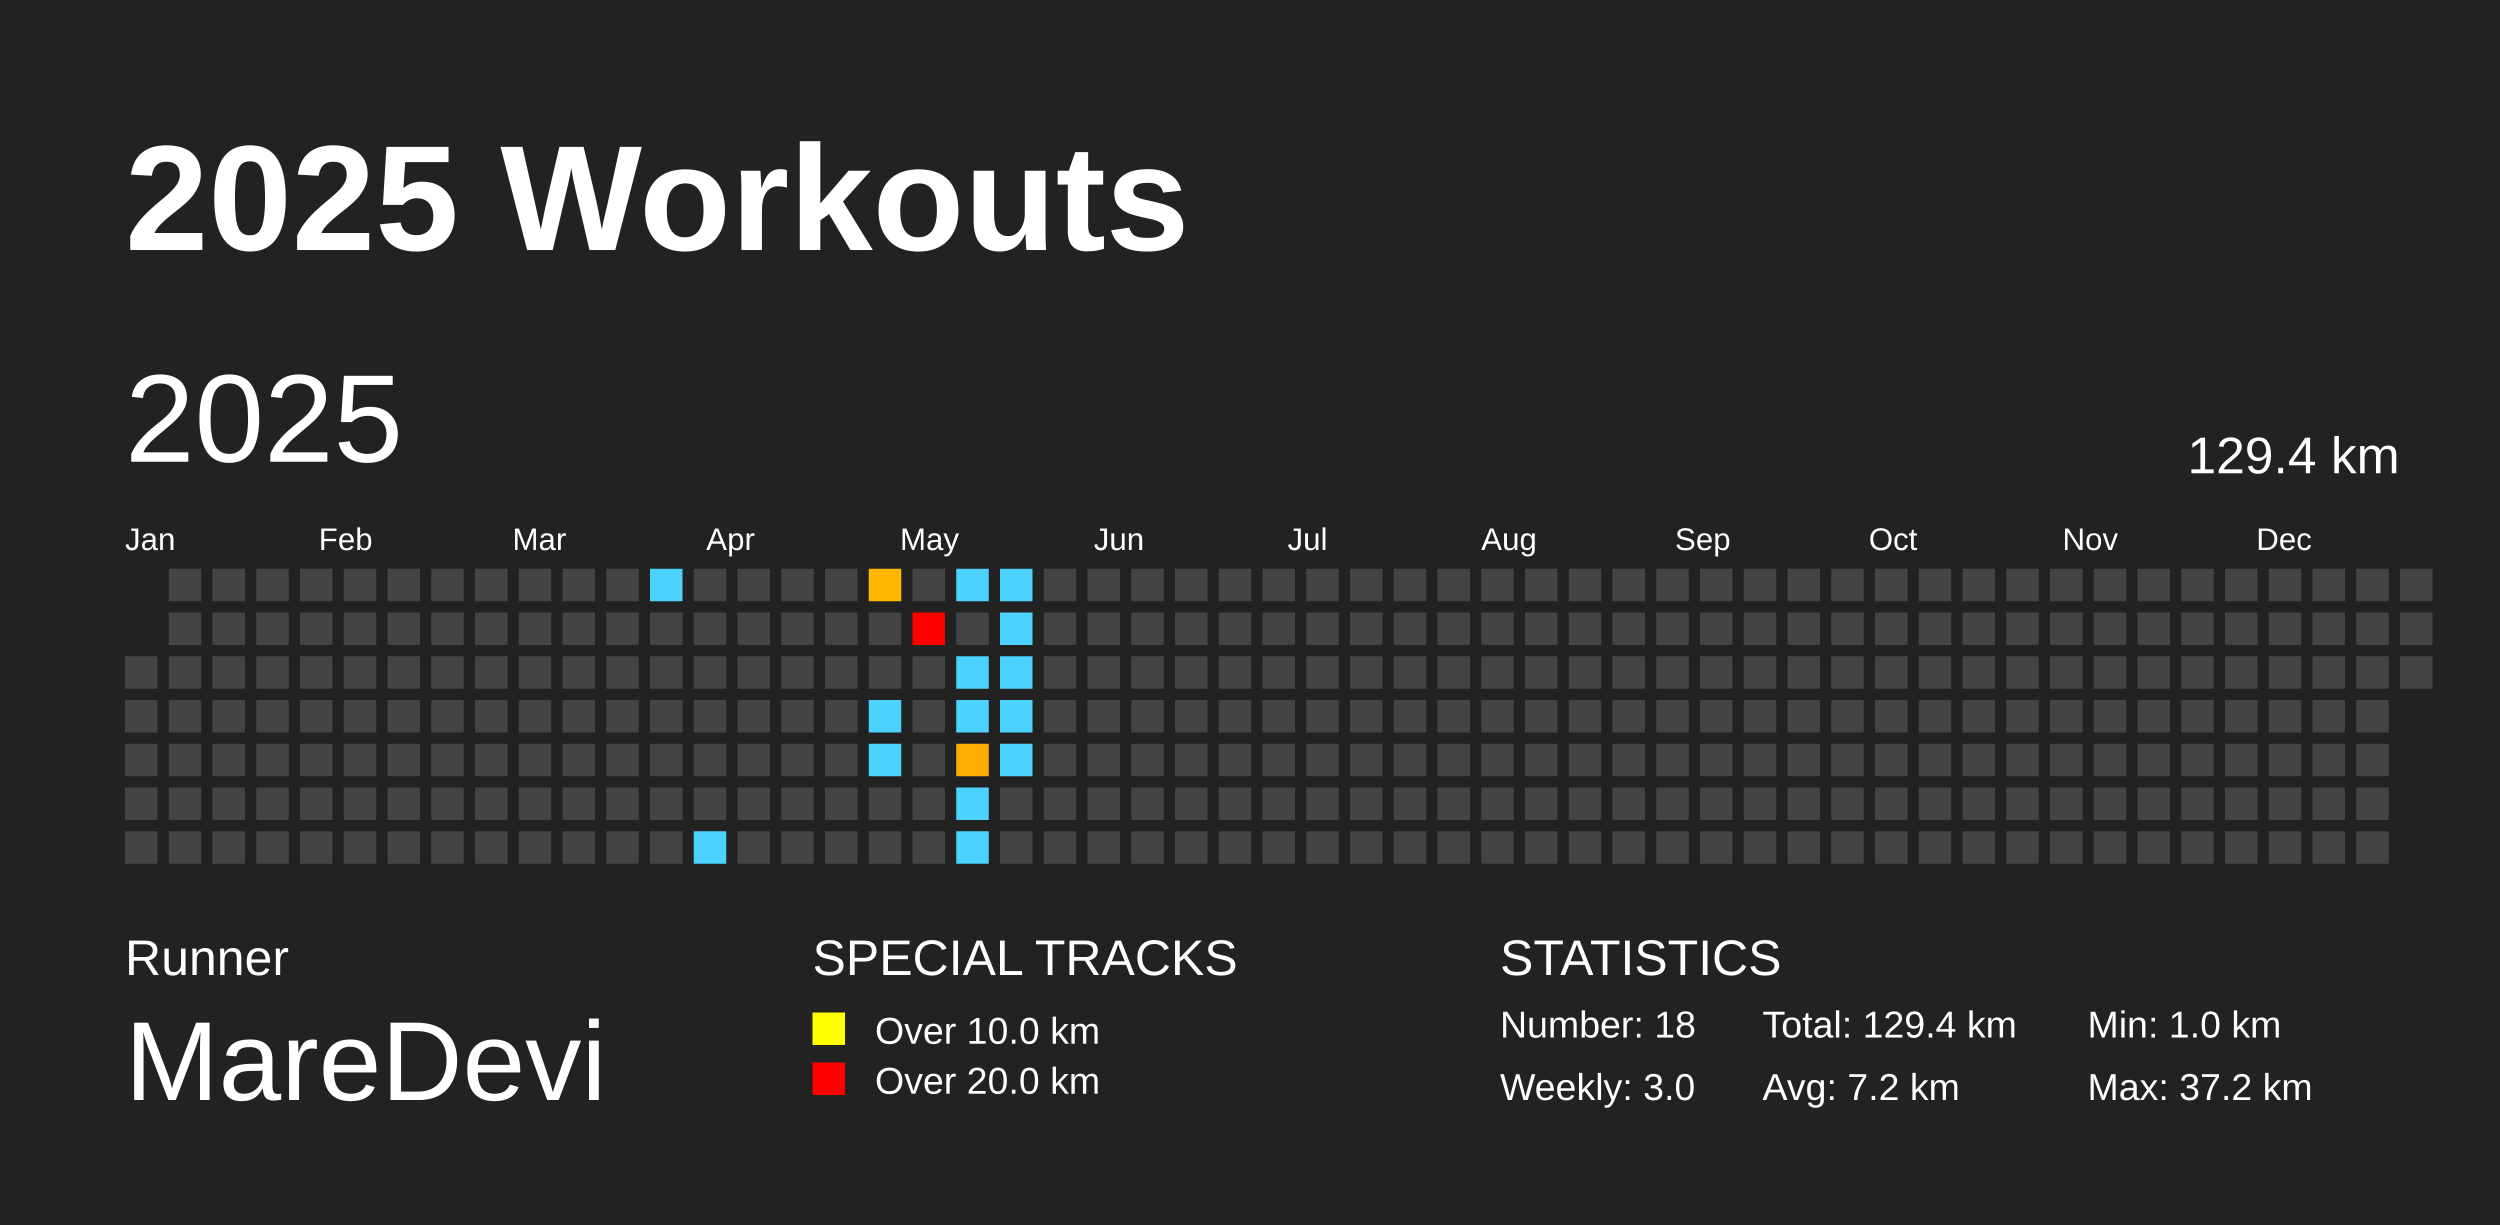
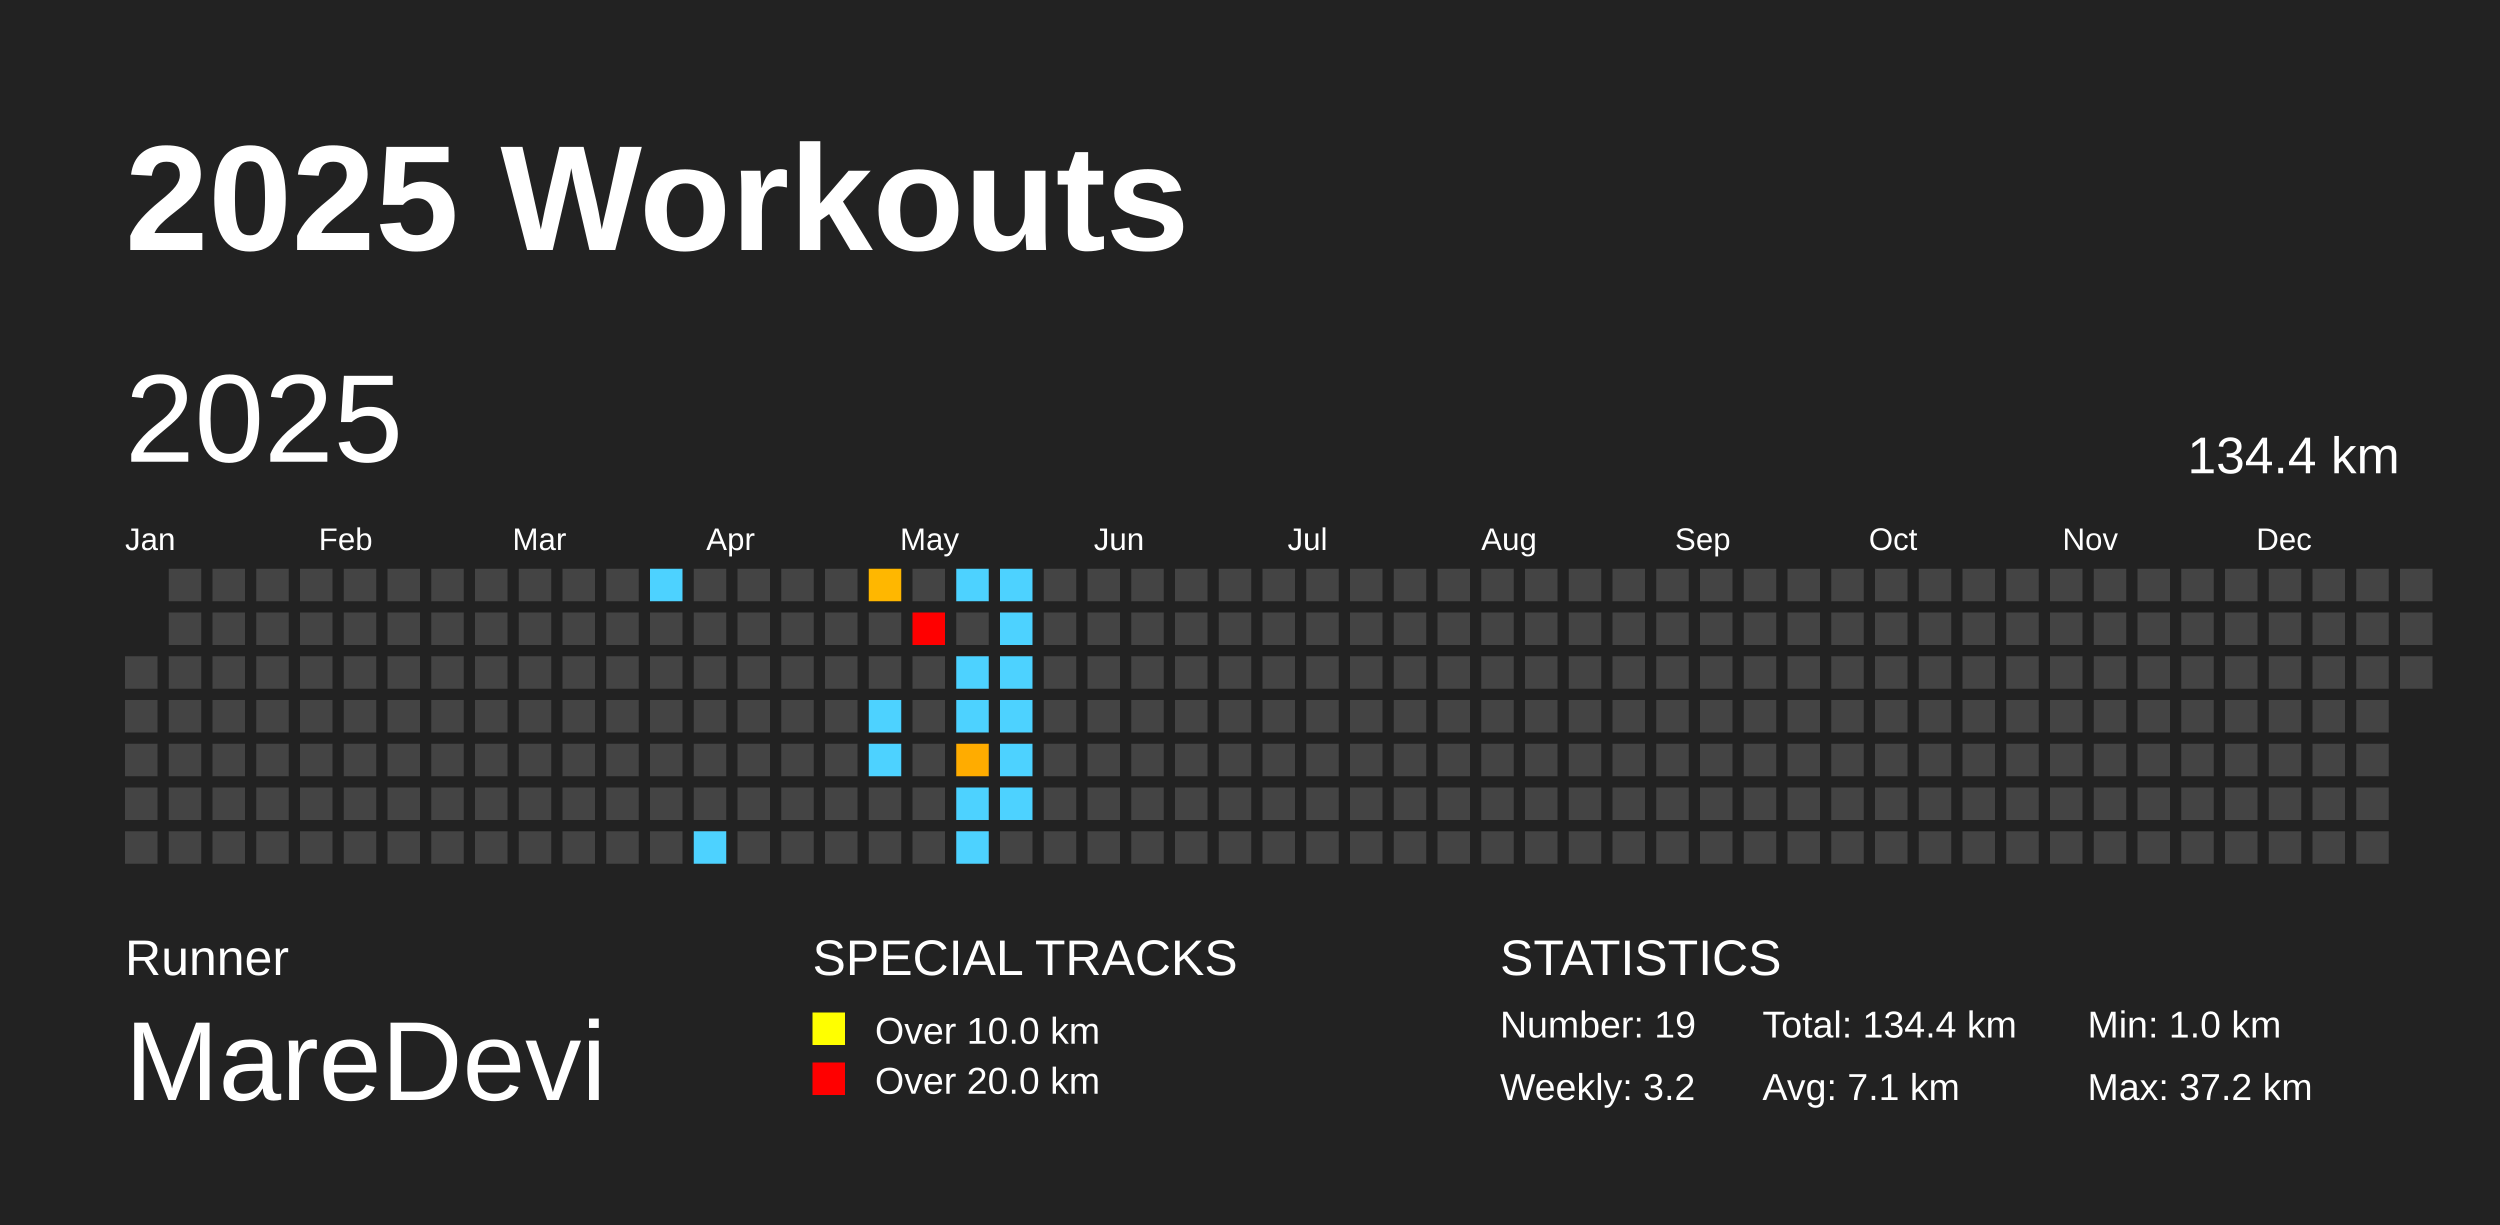
<svg xmlns="http://www.w3.org/2000/svg" baseProfile="full" height="98mm" version="1.1" viewBox="0,0,200,98" width="200mm">
  <defs />
  <rect fill="#222222" height="98" width="200" x="0" y="0" />
  <text fill="#FFFFFF" style="font-size:12px; font-family:Arial; font-weight:bold;" x="10" y="20">2025 Workouts</text>
  <text fill="#FFFFFF" style="font-size:4px; font-family:Arial" x="10" y="78">Runner</text>
  <text fill="#FFFFFF" style="font-size:9px; font-family:Arial" x="10" y="88">MareDevi</text>
  <text fill="#FFFFFF" style="font-size:4px; font-family:Arial" x="65" y="78">SPECIAL TRACKS</text>
  <rect fill="yellow" height="2.6" width="2.6" x="65" y="81" />
  <text fill="#FFFFFF" style="font-size:3px; font-family:Arial" x="70" y="83.5">Over 10.0 km</text>
  <rect fill="red" height="2.6" width="2.6" x="65" y="85" />
  <text fill="#FFFFFF" style="font-size:3px; font-family:Arial" x="70" y="87.5">Over 20.0 km</text>
  <text fill="#FFFFFF" style="font-size:4px; font-family:Arial" x="120" y="78">STATISTICS</text>
-   <text fill="#FFFFFF" style="font-size:3px; font-family:Arial" x="120" y="83">Number: 18</text>
-   <text fill="#FFFFFF" style="font-size:3px; font-family:Arial" x="120" y="88">Weekly: 3.0</text>
-   <text fill="#FFFFFF" style="font-size:3px; font-family:Arial" x="141" y="83">Total: 129.4 km</text>
-   <text fill="#FFFFFF" style="font-size:3px; font-family:Arial" x="141" y="88">Avg: 7.2 km</text>
+   <text fill="#FFFFFF" style="font-size:3px; font-family:Arial" x="120" y="83">Number: 19</text>
+   <text fill="#FFFFFF" style="font-size:3px; font-family:Arial" x="120" y="88">Weekly: 3.2</text>
+   <text fill="#FFFFFF" style="font-size:3px; font-family:Arial" x="141" y="83">Total: 134.4 km</text>
+   <text fill="#FFFFFF" style="font-size:3px; font-family:Arial" x="141" y="88">Avg: 7.1 km</text>
  <text fill="#FFFFFF" style="font-size:3px; font-family:Arial" x="167" y="83">Min: 1.0 km</text>
  <text fill="#FFFFFF" style="font-size:3px; font-family:Arial" x="167" y="88">Max: 37.2 km</text>
  <text dominant-baseline="hanging" fill="#FFFFFF" style="font-size:10.0px; font-family:Arial;" x="10" y="30">2025</text>
-   <text dominant-baseline="hanging" fill="#FFFFFF" style="font-size:4.125px; font-family:Arial;" x="175" y="35">129.4 km</text>
+   <text dominant-baseline="hanging" fill="#FFFFFF" style="font-size:4.125px; font-family:Arial;" x="175" y="35">134.4 km</text>
  <text fill="#FFFFFF" style="font-size:2.5px; font-family:Arial" x="10.0" y="44">Jan</text>
  <text fill="#FFFFFF" style="font-size:2.5px; font-family:Arial" x="25.5" y="44">Feb</text>
  <text fill="#FFFFFF" style="font-size:2.5px; font-family:Arial" x="41.0" y="44">Mar</text>
  <text fill="#FFFFFF" style="font-size:2.5px; font-family:Arial" x="56.5" y="44">Apr</text>
  <text fill="#FFFFFF" style="font-size:2.5px; font-family:Arial" x="72.0" y="44">May</text>
  <text fill="#FFFFFF" style="font-size:2.5px; font-family:Arial" x="87.5" y="44">Jun</text>
  <text fill="#FFFFFF" style="font-size:2.5px; font-family:Arial" x="103.0" y="44">Jul</text>
  <text fill="#FFFFFF" style="font-size:2.5px; font-family:Arial" x="118.5" y="44">Aug</text>
  <text fill="#FFFFFF" style="font-size:2.5px; font-family:Arial" x="134.0" y="44">Sep</text>
  <text fill="#FFFFFF" style="font-size:2.5px; font-family:Arial" x="149.5" y="44">Oct</text>
  <text fill="#FFFFFF" style="font-size:2.5px; font-family:Arial" x="165.0" y="44">Nov</text>
  <text fill="#FFFFFF" style="font-size:2.5px; font-family:Arial" x="180.5" y="44">Dec</text>
  <rect fill="#444444" height="2.6" width="2.6" x="10.0" y="52.5" />
  <rect fill="#444444" height="2.6" width="2.6" x="10.0" y="56.0" />
  <rect fill="#444444" height="2.6" width="2.6" x="10.0" y="59.5" />
  <rect fill="#444444" height="2.6" width="2.6" x="10.0" y="63.0" />
  <rect fill="#444444" height="2.6" width="2.6" x="10.0" y="66.5" />
  <rect fill="#444444" height="2.6" width="2.6" x="13.5" y="45.5" />
  <rect fill="#444444" height="2.6" width="2.6" x="13.5" y="49.0" />
  <rect fill="#444444" height="2.6" width="2.6" x="13.5" y="52.5" />
  <rect fill="#444444" height="2.6" width="2.6" x="13.5" y="56.0" />
  <rect fill="#444444" height="2.6" width="2.6" x="13.5" y="59.5" />
  <rect fill="#444444" height="2.6" width="2.6" x="13.5" y="63.0" />
  <rect fill="#444444" height="2.6" width="2.6" x="13.5" y="66.5" />
  <rect fill="#444444" height="2.6" width="2.6" x="17.0" y="45.5" />
  <rect fill="#444444" height="2.6" width="2.6" x="17.0" y="49.0" />
  <rect fill="#444444" height="2.6" width="2.6" x="17.0" y="52.5" />
  <rect fill="#444444" height="2.6" width="2.6" x="17.0" y="56.0" />
  <rect fill="#444444" height="2.6" width="2.6" x="17.0" y="59.5" />
  <rect fill="#444444" height="2.6" width="2.6" x="17.0" y="63.0" />
  <rect fill="#444444" height="2.6" width="2.6" x="17.0" y="66.5" />
  <rect fill="#444444" height="2.6" width="2.6" x="20.5" y="45.5" />
  <rect fill="#444444" height="2.6" width="2.6" x="20.5" y="49.0" />
  <rect fill="#444444" height="2.6" width="2.6" x="20.5" y="52.5" />
  <rect fill="#444444" height="2.6" width="2.6" x="20.5" y="56.0" />
  <rect fill="#444444" height="2.6" width="2.6" x="20.5" y="59.5" />
  <rect fill="#444444" height="2.6" width="2.6" x="20.5" y="63.0" />
  <rect fill="#444444" height="2.6" width="2.6" x="20.5" y="66.5" />
  <rect fill="#444444" height="2.6" width="2.6" x="24.0" y="45.5" />
  <rect fill="#444444" height="2.6" width="2.6" x="24.0" y="49.0" />
  <rect fill="#444444" height="2.6" width="2.6" x="24.0" y="52.5" />
  <rect fill="#444444" height="2.6" width="2.6" x="24.0" y="56.0" />
  <rect fill="#444444" height="2.6" width="2.6" x="24.0" y="59.5" />
  <rect fill="#444444" height="2.6" width="2.6" x="24.0" y="63.0" />
  <rect fill="#444444" height="2.6" width="2.6" x="24.0" y="66.5" />
  <rect fill="#444444" height="2.6" width="2.6" x="27.5" y="45.5" />
  <rect fill="#444444" height="2.6" width="2.6" x="27.5" y="49.0" />
  <rect fill="#444444" height="2.6" width="2.6" x="27.5" y="52.5" />
  <rect fill="#444444" height="2.6" width="2.6" x="27.5" y="56.0" />
  <rect fill="#444444" height="2.6" width="2.6" x="27.5" y="59.5" />
  <rect fill="#444444" height="2.6" width="2.6" x="27.5" y="63.0" />
  <rect fill="#444444" height="2.6" width="2.6" x="27.5" y="66.5" />
  <rect fill="#444444" height="2.6" width="2.6" x="31.0" y="45.5" />
  <rect fill="#444444" height="2.6" width="2.6" x="31.0" y="49.0" />
  <rect fill="#444444" height="2.6" width="2.6" x="31.0" y="52.5" />
  <rect fill="#444444" height="2.6" width="2.6" x="31.0" y="56.0" />
  <rect fill="#444444" height="2.6" width="2.6" x="31.0" y="59.5" />
  <rect fill="#444444" height="2.6" width="2.6" x="31.0" y="63.0" />
  <rect fill="#444444" height="2.6" width="2.6" x="31.0" y="66.5" />
  <rect fill="#444444" height="2.6" width="2.6" x="34.5" y="45.5" />
  <rect fill="#444444" height="2.6" width="2.6" x="34.5" y="49.0" />
  <rect fill="#444444" height="2.6" width="2.6" x="34.5" y="52.5" />
  <rect fill="#444444" height="2.6" width="2.6" x="34.5" y="56.0" />
  <rect fill="#444444" height="2.6" width="2.6" x="34.5" y="59.5" />
  <rect fill="#444444" height="2.6" width="2.6" x="34.5" y="63.0" />
  <rect fill="#444444" height="2.6" width="2.6" x="34.5" y="66.5" />
  <rect fill="#444444" height="2.6" width="2.6" x="38.0" y="45.5" />
  <rect fill="#444444" height="2.6" width="2.6" x="38.0" y="49.0" />
  <rect fill="#444444" height="2.6" width="2.6" x="38.0" y="52.5" />
  <rect fill="#444444" height="2.6" width="2.6" x="38.0" y="56.0" />
  <rect fill="#444444" height="2.6" width="2.6" x="38.0" y="59.5" />
  <rect fill="#444444" height="2.6" width="2.6" x="38.0" y="63.0" />
  <rect fill="#444444" height="2.6" width="2.6" x="38.0" y="66.5" />
  <rect fill="#444444" height="2.6" width="2.6" x="41.5" y="45.5" />
  <rect fill="#444444" height="2.6" width="2.6" x="41.5" y="49.0" />
  <rect fill="#444444" height="2.6" width="2.6" x="41.5" y="52.5" />
  <rect fill="#444444" height="2.6" width="2.6" x="41.5" y="56.0" />
  <rect fill="#444444" height="2.6" width="2.6" x="41.5" y="59.5" />
  <rect fill="#444444" height="2.6" width="2.6" x="41.5" y="63.0" />
  <rect fill="#444444" height="2.6" width="2.6" x="41.5" y="66.5" />
  <rect fill="#444444" height="2.6" width="2.6" x="45.0" y="45.5" />
  <rect fill="#444444" height="2.6" width="2.6" x="45.0" y="49.0" />
  <rect fill="#444444" height="2.6" width="2.6" x="45.0" y="52.5" />
  <rect fill="#444444" height="2.6" width="2.6" x="45.0" y="56.0" />
  <rect fill="#444444" height="2.6" width="2.6" x="45.0" y="59.5" />
  <rect fill="#444444" height="2.6" width="2.6" x="45.0" y="63.0" />
  <rect fill="#444444" height="2.6" width="2.6" x="45.0" y="66.5" />
  <rect fill="#444444" height="2.6" width="2.6" x="48.5" y="45.5" />
  <rect fill="#444444" height="2.6" width="2.6" x="48.5" y="49.0" />
  <rect fill="#444444" height="2.6" width="2.6" x="48.5" y="52.5" />
  <rect fill="#444444" height="2.6" width="2.6" x="48.5" y="56.0" />
  <rect fill="#444444" height="2.6" width="2.6" x="48.5" y="59.5" />
  <rect fill="#444444" height="2.6" width="2.6" x="48.5" y="63.0" />
  <rect fill="#444444" height="2.6" width="2.6" x="48.5" y="66.5" />
  <rect fill="#4dd2ff" height="2.6" width="2.6" x="52.0" y="45.5" />
  <rect fill="#444444" height="2.6" width="2.6" x="52.0" y="49.0" />
  <rect fill="#444444" height="2.6" width="2.6" x="52.0" y="52.5" />
  <rect fill="#444444" height="2.6" width="2.6" x="52.0" y="56.0" />
  <rect fill="#444444" height="2.6" width="2.6" x="52.0" y="59.5" />
  <rect fill="#444444" height="2.6" width="2.6" x="52.0" y="63.0" />
  <rect fill="#444444" height="2.6" width="2.6" x="52.0" y="66.5" />
  <rect fill="#444444" height="2.6" width="2.6" x="55.5" y="45.5" />
  <rect fill="#444444" height="2.6" width="2.6" x="55.5" y="49.0" />
  <rect fill="#444444" height="2.6" width="2.6" x="55.5" y="52.5" />
  <rect fill="#444444" height="2.6" width="2.6" x="55.5" y="56.0" />
  <rect fill="#444444" height="2.6" width="2.6" x="55.5" y="59.5" />
  <rect fill="#444444" height="2.6" width="2.6" x="55.5" y="63.0" />
  <rect fill="#4dd2ff" height="2.6" width="2.6" x="55.5" y="66.5" />
  <rect fill="#444444" height="2.6" width="2.6" x="59.0" y="45.5" />
  <rect fill="#444444" height="2.6" width="2.6" x="59.0" y="49.0" />
  <rect fill="#444444" height="2.6" width="2.6" x="59.0" y="52.5" />
  <rect fill="#444444" height="2.6" width="2.6" x="59.0" y="56.0" />
  <rect fill="#444444" height="2.6" width="2.6" x="59.0" y="59.5" />
  <rect fill="#444444" height="2.6" width="2.6" x="59.0" y="63.0" />
  <rect fill="#444444" height="2.6" width="2.6" x="59.0" y="66.5" />
  <rect fill="#444444" height="2.6" width="2.6" x="62.5" y="45.5" />
  <rect fill="#444444" height="2.6" width="2.6" x="62.5" y="49.0" />
  <rect fill="#444444" height="2.6" width="2.6" x="62.5" y="52.5" />
  <rect fill="#444444" height="2.6" width="2.6" x="62.5" y="56.0" />
  <rect fill="#444444" height="2.6" width="2.6" x="62.5" y="59.5" />
  <rect fill="#444444" height="2.6" width="2.6" x="62.5" y="63.0" />
  <rect fill="#444444" height="2.6" width="2.6" x="62.5" y="66.5" />
  <rect fill="#444444" height="2.6" width="2.6" x="66.0" y="45.5" />
  <rect fill="#444444" height="2.6" width="2.6" x="66.0" y="49.0" />
  <rect fill="#444444" height="2.6" width="2.6" x="66.0" y="52.5" />
  <rect fill="#444444" height="2.6" width="2.6" x="66.0" y="56.0" />
  <rect fill="#444444" height="2.6" width="2.6" x="66.0" y="59.5" />
  <rect fill="#444444" height="2.6" width="2.6" x="66.0" y="63.0" />
  <rect fill="#444444" height="2.6" width="2.6" x="66.0" y="66.5" />
  <rect fill="#ffb700" height="2.6" width="2.6" x="69.5" y="45.5" />
  <rect fill="#444444" height="2.6" width="2.6" x="69.5" y="49.0" />
  <rect fill="#444444" height="2.6" width="2.6" x="69.5" y="52.5" />
  <rect fill="#4dd2ff" height="2.6" width="2.6" x="69.5" y="56.0" />
  <rect fill="#4dd2ff" height="2.6" width="2.6" x="69.5" y="59.5" />
  <rect fill="#444444" height="2.6" width="2.6" x="69.5" y="63.0" />
  <rect fill="#444444" height="2.6" width="2.6" x="69.5" y="66.5" />
  <rect fill="#444444" height="2.6" width="2.6" x="73.0" y="45.5" />
  <rect fill="red" height="2.6" width="2.6" x="73.0" y="49.0" />
  <rect fill="#444444" height="2.6" width="2.6" x="73.0" y="52.5" />
  <rect fill="#444444" height="2.6" width="2.6" x="73.0" y="56.0" />
  <rect fill="#444444" height="2.6" width="2.6" x="73.0" y="59.5" />
  <rect fill="#444444" height="2.6" width="2.6" x="73.0" y="63.0" />
  <rect fill="#444444" height="2.6" width="2.6" x="73.0" y="66.5" />
  <rect fill="#4dd2ff" height="2.6" width="2.6" x="76.5" y="45.5" />
  <rect fill="#444444" height="2.6" width="2.6" x="76.5" y="49.0" />
  <rect fill="#4dd2ff" height="2.6" width="2.6" x="76.5" y="52.5" />
  <rect fill="#4dd2ff" height="2.6" width="2.6" x="76.5" y="56.0" />
  <rect fill="#ffac00" height="2.6" width="2.6" x="76.5" y="59.5" />
  <rect fill="#4dd2ff" height="2.6" width="2.6" x="76.5" y="63.0" />
  <rect fill="#4dd2ff" height="2.6" width="2.6" x="76.5" y="66.5" />
  <rect fill="#4dd2ff" height="2.6" width="2.6" x="80.0" y="45.5" />
  <rect fill="#4dd2ff" height="2.6" width="2.6" x="80.0" y="49.0" />
  <rect fill="#4dd2ff" height="2.6" width="2.6" x="80.0" y="52.5" />
  <rect fill="#4dd2ff" height="2.6" width="2.6" x="80.0" y="56.0" />
  <rect fill="#4dd2ff" height="2.6" width="2.6" x="80.0" y="59.5" />
-   <rect fill="#444444" height="2.6" width="2.6" x="80.0" y="63.0" />
+   <rect fill="#4dd2ff" height="2.6" width="2.6" x="80.0" y="63.0" />
  <rect fill="#444444" height="2.6" width="2.6" x="80.0" y="66.5" />
  <rect fill="#444444" height="2.6" width="2.6" x="83.5" y="45.5" />
  <rect fill="#444444" height="2.6" width="2.6" x="83.5" y="49.0" />
  <rect fill="#444444" height="2.6" width="2.6" x="83.5" y="52.5" />
  <rect fill="#444444" height="2.6" width="2.6" x="83.5" y="56.0" />
  <rect fill="#444444" height="2.6" width="2.6" x="83.5" y="59.5" />
  <rect fill="#444444" height="2.6" width="2.6" x="83.5" y="63.0" />
  <rect fill="#444444" height="2.6" width="2.6" x="83.5" y="66.5" />
  <rect fill="#444444" height="2.6" width="2.6" x="87.0" y="45.5" />
  <rect fill="#444444" height="2.6" width="2.6" x="87.0" y="49.0" />
  <rect fill="#444444" height="2.6" width="2.6" x="87.0" y="52.5" />
  <rect fill="#444444" height="2.6" width="2.6" x="87.0" y="56.0" />
  <rect fill="#444444" height="2.6" width="2.6" x="87.0" y="59.5" />
  <rect fill="#444444" height="2.6" width="2.6" x="87.0" y="63.0" />
  <rect fill="#444444" height="2.6" width="2.6" x="87.0" y="66.5" />
  <rect fill="#444444" height="2.6" width="2.6" x="90.5" y="45.5" />
  <rect fill="#444444" height="2.6" width="2.6" x="90.5" y="49.0" />
  <rect fill="#444444" height="2.6" width="2.6" x="90.5" y="52.5" />
  <rect fill="#444444" height="2.6" width="2.6" x="90.5" y="56.0" />
  <rect fill="#444444" height="2.6" width="2.6" x="90.5" y="59.5" />
  <rect fill="#444444" height="2.6" width="2.6" x="90.5" y="63.0" />
  <rect fill="#444444" height="2.6" width="2.6" x="90.5" y="66.5" />
  <rect fill="#444444" height="2.6" width="2.6" x="94.0" y="45.5" />
  <rect fill="#444444" height="2.6" width="2.6" x="94.0" y="49.0" />
  <rect fill="#444444" height="2.6" width="2.6" x="94.0" y="52.5" />
  <rect fill="#444444" height="2.6" width="2.6" x="94.0" y="56.0" />
  <rect fill="#444444" height="2.6" width="2.6" x="94.0" y="59.5" />
  <rect fill="#444444" height="2.6" width="2.6" x="94.0" y="63.0" />
  <rect fill="#444444" height="2.6" width="2.6" x="94.0" y="66.5" />
  <rect fill="#444444" height="2.6" width="2.6" x="97.5" y="45.5" />
  <rect fill="#444444" height="2.6" width="2.6" x="97.5" y="49.0" />
  <rect fill="#444444" height="2.6" width="2.6" x="97.5" y="52.5" />
  <rect fill="#444444" height="2.6" width="2.6" x="97.5" y="56.0" />
  <rect fill="#444444" height="2.6" width="2.6" x="97.5" y="59.5" />
  <rect fill="#444444" height="2.6" width="2.6" x="97.5" y="63.0" />
  <rect fill="#444444" height="2.6" width="2.6" x="97.5" y="66.5" />
  <rect fill="#444444" height="2.6" width="2.6" x="101.0" y="45.5" />
  <rect fill="#444444" height="2.6" width="2.6" x="101.0" y="49.0" />
  <rect fill="#444444" height="2.6" width="2.6" x="101.0" y="52.5" />
  <rect fill="#444444" height="2.6" width="2.6" x="101.0" y="56.0" />
  <rect fill="#444444" height="2.6" width="2.6" x="101.0" y="59.5" />
  <rect fill="#444444" height="2.6" width="2.6" x="101.0" y="63.0" />
  <rect fill="#444444" height="2.6" width="2.6" x="101.0" y="66.5" />
  <rect fill="#444444" height="2.6" width="2.6" x="104.5" y="45.5" />
  <rect fill="#444444" height="2.6" width="2.6" x="104.5" y="49.0" />
  <rect fill="#444444" height="2.6" width="2.6" x="104.5" y="52.5" />
  <rect fill="#444444" height="2.6" width="2.6" x="104.5" y="56.0" />
  <rect fill="#444444" height="2.6" width="2.6" x="104.5" y="59.5" />
  <rect fill="#444444" height="2.6" width="2.6" x="104.5" y="63.0" />
  <rect fill="#444444" height="2.6" width="2.6" x="104.5" y="66.5" />
  <rect fill="#444444" height="2.6" width="2.6" x="108.0" y="45.5" />
  <rect fill="#444444" height="2.6" width="2.6" x="108.0" y="49.0" />
  <rect fill="#444444" height="2.6" width="2.6" x="108.0" y="52.5" />
  <rect fill="#444444" height="2.6" width="2.6" x="108.0" y="56.0" />
  <rect fill="#444444" height="2.6" width="2.6" x="108.0" y="59.5" />
  <rect fill="#444444" height="2.6" width="2.6" x="108.0" y="63.0" />
  <rect fill="#444444" height="2.6" width="2.6" x="108.0" y="66.5" />
  <rect fill="#444444" height="2.6" width="2.6" x="111.5" y="45.5" />
  <rect fill="#444444" height="2.6" width="2.6" x="111.5" y="49.0" />
  <rect fill="#444444" height="2.6" width="2.6" x="111.5" y="52.5" />
  <rect fill="#444444" height="2.6" width="2.6" x="111.5" y="56.0" />
  <rect fill="#444444" height="2.6" width="2.6" x="111.5" y="59.5" />
  <rect fill="#444444" height="2.6" width="2.6" x="111.5" y="63.0" />
  <rect fill="#444444" height="2.6" width="2.6" x="111.5" y="66.5" />
  <rect fill="#444444" height="2.6" width="2.6" x="115.0" y="45.5" />
  <rect fill="#444444" height="2.6" width="2.6" x="115.0" y="49.0" />
  <rect fill="#444444" height="2.6" width="2.6" x="115.0" y="52.5" />
  <rect fill="#444444" height="2.6" width="2.6" x="115.0" y="56.0" />
  <rect fill="#444444" height="2.6" width="2.6" x="115.0" y="59.5" />
  <rect fill="#444444" height="2.6" width="2.6" x="115.0" y="63.0" />
  <rect fill="#444444" height="2.6" width="2.6" x="115.0" y="66.5" />
  <rect fill="#444444" height="2.6" width="2.6" x="118.5" y="45.5" />
  <rect fill="#444444" height="2.6" width="2.6" x="118.5" y="49.0" />
  <rect fill="#444444" height="2.6" width="2.6" x="118.5" y="52.5" />
  <rect fill="#444444" height="2.6" width="2.6" x="118.5" y="56.0" />
  <rect fill="#444444" height="2.6" width="2.6" x="118.5" y="59.5" />
  <rect fill="#444444" height="2.6" width="2.6" x="118.5" y="63.0" />
  <rect fill="#444444" height="2.6" width="2.6" x="118.5" y="66.5" />
  <rect fill="#444444" height="2.6" width="2.6" x="122.0" y="45.5" />
  <rect fill="#444444" height="2.6" width="2.6" x="122.0" y="49.0" />
  <rect fill="#444444" height="2.6" width="2.6" x="122.0" y="52.5" />
  <rect fill="#444444" height="2.6" width="2.6" x="122.0" y="56.0" />
  <rect fill="#444444" height="2.6" width="2.6" x="122.0" y="59.5" />
  <rect fill="#444444" height="2.6" width="2.6" x="122.0" y="63.0" />
  <rect fill="#444444" height="2.6" width="2.6" x="122.0" y="66.5" />
  <rect fill="#444444" height="2.6" width="2.6" x="125.5" y="45.5" />
  <rect fill="#444444" height="2.6" width="2.6" x="125.5" y="49.0" />
  <rect fill="#444444" height="2.6" width="2.6" x="125.5" y="52.5" />
  <rect fill="#444444" height="2.6" width="2.6" x="125.5" y="56.0" />
  <rect fill="#444444" height="2.6" width="2.6" x="125.5" y="59.5" />
  <rect fill="#444444" height="2.6" width="2.6" x="125.5" y="63.0" />
  <rect fill="#444444" height="2.6" width="2.6" x="125.5" y="66.5" />
  <rect fill="#444444" height="2.6" width="2.6" x="129.0" y="45.5" />
  <rect fill="#444444" height="2.6" width="2.6" x="129.0" y="49.0" />
  <rect fill="#444444" height="2.6" width="2.6" x="129.0" y="52.5" />
  <rect fill="#444444" height="2.6" width="2.6" x="129.0" y="56.0" />
  <rect fill="#444444" height="2.6" width="2.6" x="129.0" y="59.5" />
  <rect fill="#444444" height="2.6" width="2.6" x="129.0" y="63.0" />
  <rect fill="#444444" height="2.6" width="2.6" x="129.0" y="66.5" />
  <rect fill="#444444" height="2.6" width="2.6" x="132.5" y="45.5" />
  <rect fill="#444444" height="2.6" width="2.6" x="132.5" y="49.0" />
  <rect fill="#444444" height="2.6" width="2.6" x="132.5" y="52.5" />
  <rect fill="#444444" height="2.6" width="2.6" x="132.5" y="56.0" />
  <rect fill="#444444" height="2.6" width="2.6" x="132.5" y="59.5" />
  <rect fill="#444444" height="2.6" width="2.6" x="132.5" y="63.0" />
  <rect fill="#444444" height="2.6" width="2.6" x="132.5" y="66.5" />
  <rect fill="#444444" height="2.6" width="2.6" x="136.0" y="45.5" />
  <rect fill="#444444" height="2.6" width="2.6" x="136.0" y="49.0" />
  <rect fill="#444444" height="2.6" width="2.6" x="136.0" y="52.5" />
  <rect fill="#444444" height="2.6" width="2.6" x="136.0" y="56.0" />
  <rect fill="#444444" height="2.6" width="2.6" x="136.0" y="59.5" />
  <rect fill="#444444" height="2.6" width="2.6" x="136.0" y="63.0" />
  <rect fill="#444444" height="2.6" width="2.6" x="136.0" y="66.5" />
  <rect fill="#444444" height="2.6" width="2.6" x="139.5" y="45.5" />
  <rect fill="#444444" height="2.6" width="2.6" x="139.5" y="49.0" />
  <rect fill="#444444" height="2.6" width="2.6" x="139.5" y="52.5" />
  <rect fill="#444444" height="2.6" width="2.6" x="139.5" y="56.0" />
  <rect fill="#444444" height="2.6" width="2.6" x="139.5" y="59.5" />
  <rect fill="#444444" height="2.6" width="2.6" x="139.5" y="63.0" />
  <rect fill="#444444" height="2.6" width="2.6" x="139.5" y="66.5" />
  <rect fill="#444444" height="2.6" width="2.6" x="143.0" y="45.5" />
  <rect fill="#444444" height="2.6" width="2.6" x="143.0" y="49.0" />
  <rect fill="#444444" height="2.6" width="2.6" x="143.0" y="52.5" />
  <rect fill="#444444" height="2.6" width="2.6" x="143.0" y="56.0" />
  <rect fill="#444444" height="2.6" width="2.6" x="143.0" y="59.5" />
  <rect fill="#444444" height="2.6" width="2.6" x="143.0" y="63.0" />
  <rect fill="#444444" height="2.6" width="2.6" x="143.0" y="66.5" />
  <rect fill="#444444" height="2.6" width="2.6" x="146.5" y="45.5" />
  <rect fill="#444444" height="2.6" width="2.6" x="146.5" y="49.0" />
  <rect fill="#444444" height="2.6" width="2.6" x="146.5" y="52.5" />
  <rect fill="#444444" height="2.6" width="2.6" x="146.5" y="56.0" />
  <rect fill="#444444" height="2.6" width="2.6" x="146.5" y="59.5" />
  <rect fill="#444444" height="2.6" width="2.6" x="146.5" y="63.0" />
  <rect fill="#444444" height="2.6" width="2.6" x="146.5" y="66.5" />
  <rect fill="#444444" height="2.6" width="2.6" x="150.0" y="45.5" />
  <rect fill="#444444" height="2.6" width="2.6" x="150.0" y="49.0" />
  <rect fill="#444444" height="2.6" width="2.6" x="150.0" y="52.5" />
  <rect fill="#444444" height="2.6" width="2.6" x="150.0" y="56.0" />
  <rect fill="#444444" height="2.6" width="2.6" x="150.0" y="59.5" />
  <rect fill="#444444" height="2.6" width="2.6" x="150.0" y="63.0" />
  <rect fill="#444444" height="2.6" width="2.6" x="150.0" y="66.5" />
  <rect fill="#444444" height="2.6" width="2.6" x="153.5" y="45.5" />
  <rect fill="#444444" height="2.6" width="2.6" x="153.5" y="49.0" />
  <rect fill="#444444" height="2.6" width="2.6" x="153.5" y="52.5" />
  <rect fill="#444444" height="2.6" width="2.6" x="153.5" y="56.0" />
  <rect fill="#444444" height="2.6" width="2.6" x="153.5" y="59.5" />
  <rect fill="#444444" height="2.6" width="2.6" x="153.5" y="63.0" />
  <rect fill="#444444" height="2.6" width="2.6" x="153.5" y="66.5" />
  <rect fill="#444444" height="2.6" width="2.6" x="157.0" y="45.5" />
  <rect fill="#444444" height="2.6" width="2.6" x="157.0" y="49.0" />
  <rect fill="#444444" height="2.6" width="2.6" x="157.0" y="52.5" />
  <rect fill="#444444" height="2.6" width="2.6" x="157.0" y="56.0" />
  <rect fill="#444444" height="2.6" width="2.6" x="157.0" y="59.5" />
  <rect fill="#444444" height="2.6" width="2.6" x="157.0" y="63.0" />
  <rect fill="#444444" height="2.6" width="2.6" x="157.0" y="66.5" />
  <rect fill="#444444" height="2.6" width="2.6" x="160.5" y="45.5" />
  <rect fill="#444444" height="2.6" width="2.6" x="160.5" y="49.0" />
  <rect fill="#444444" height="2.6" width="2.6" x="160.5" y="52.5" />
  <rect fill="#444444" height="2.6" width="2.6" x="160.5" y="56.0" />
  <rect fill="#444444" height="2.6" width="2.6" x="160.5" y="59.5" />
  <rect fill="#444444" height="2.6" width="2.6" x="160.5" y="63.0" />
  <rect fill="#444444" height="2.6" width="2.6" x="160.5" y="66.5" />
  <rect fill="#444444" height="2.6" width="2.6" x="164.0" y="45.5" />
  <rect fill="#444444" height="2.6" width="2.6" x="164.0" y="49.0" />
  <rect fill="#444444" height="2.6" width="2.6" x="164.0" y="52.5" />
  <rect fill="#444444" height="2.6" width="2.6" x="164.0" y="56.0" />
  <rect fill="#444444" height="2.6" width="2.6" x="164.0" y="59.5" />
  <rect fill="#444444" height="2.6" width="2.6" x="164.0" y="63.0" />
  <rect fill="#444444" height="2.6" width="2.6" x="164.0" y="66.5" />
  <rect fill="#444444" height="2.6" width="2.6" x="167.5" y="45.5" />
  <rect fill="#444444" height="2.6" width="2.6" x="167.5" y="49.0" />
  <rect fill="#444444" height="2.6" width="2.6" x="167.5" y="52.5" />
  <rect fill="#444444" height="2.6" width="2.6" x="167.5" y="56.0" />
  <rect fill="#444444" height="2.6" width="2.6" x="167.5" y="59.5" />
  <rect fill="#444444" height="2.6" width="2.6" x="167.5" y="63.0" />
  <rect fill="#444444" height="2.6" width="2.6" x="167.5" y="66.5" />
  <rect fill="#444444" height="2.6" width="2.6" x="171.0" y="45.5" />
  <rect fill="#444444" height="2.6" width="2.6" x="171.0" y="49.0" />
  <rect fill="#444444" height="2.6" width="2.6" x="171.0" y="52.5" />
  <rect fill="#444444" height="2.6" width="2.6" x="171.0" y="56.0" />
  <rect fill="#444444" height="2.6" width="2.6" x="171.0" y="59.5" />
  <rect fill="#444444" height="2.6" width="2.6" x="171.0" y="63.0" />
  <rect fill="#444444" height="2.6" width="2.6" x="171.0" y="66.5" />
  <rect fill="#444444" height="2.6" width="2.6" x="174.5" y="45.5" />
  <rect fill="#444444" height="2.6" width="2.6" x="174.5" y="49.0" />
  <rect fill="#444444" height="2.6" width="2.6" x="174.5" y="52.5" />
  <rect fill="#444444" height="2.6" width="2.6" x="174.5" y="56.0" />
  <rect fill="#444444" height="2.6" width="2.6" x="174.5" y="59.5" />
  <rect fill="#444444" height="2.6" width="2.6" x="174.5" y="63.0" />
  <rect fill="#444444" height="2.6" width="2.6" x="174.5" y="66.5" />
  <rect fill="#444444" height="2.6" width="2.6" x="178.0" y="45.5" />
  <rect fill="#444444" height="2.6" width="2.6" x="178.0" y="49.0" />
  <rect fill="#444444" height="2.6" width="2.6" x="178.0" y="52.5" />
  <rect fill="#444444" height="2.6" width="2.6" x="178.0" y="56.0" />
  <rect fill="#444444" height="2.6" width="2.6" x="178.0" y="59.5" />
  <rect fill="#444444" height="2.6" width="2.6" x="178.0" y="63.0" />
  <rect fill="#444444" height="2.6" width="2.6" x="178.0" y="66.5" />
  <rect fill="#444444" height="2.6" width="2.6" x="181.5" y="45.5" />
  <rect fill="#444444" height="2.6" width="2.6" x="181.5" y="49.0" />
  <rect fill="#444444" height="2.6" width="2.6" x="181.5" y="52.5" />
  <rect fill="#444444" height="2.6" width="2.6" x="181.5" y="56.0" />
  <rect fill="#444444" height="2.6" width="2.6" x="181.5" y="59.5" />
  <rect fill="#444444" height="2.6" width="2.6" x="181.5" y="63.0" />
  <rect fill="#444444" height="2.6" width="2.6" x="181.5" y="66.5" />
  <rect fill="#444444" height="2.6" width="2.6" x="185.0" y="45.5" />
  <rect fill="#444444" height="2.6" width="2.6" x="185.0" y="49.0" />
  <rect fill="#444444" height="2.6" width="2.6" x="185.0" y="52.5" />
  <rect fill="#444444" height="2.6" width="2.6" x="185.0" y="56.0" />
  <rect fill="#444444" height="2.6" width="2.6" x="185.0" y="59.5" />
  <rect fill="#444444" height="2.6" width="2.6" x="185.0" y="63.0" />
  <rect fill="#444444" height="2.6" width="2.6" x="185.0" y="66.5" />
  <rect fill="#444444" height="2.6" width="2.6" x="188.5" y="45.5" />
  <rect fill="#444444" height="2.6" width="2.6" x="188.5" y="49.0" />
  <rect fill="#444444" height="2.6" width="2.6" x="188.5" y="52.5" />
  <rect fill="#444444" height="2.6" width="2.6" x="188.5" y="56.0" />
  <rect fill="#444444" height="2.6" width="2.6" x="188.5" y="59.5" />
  <rect fill="#444444" height="2.6" width="2.6" x="188.5" y="63.0" />
  <rect fill="#444444" height="2.6" width="2.6" x="188.5" y="66.5" />
  <rect fill="#444444" height="2.6" width="2.6" x="192.0" y="45.5" />
  <rect fill="#444444" height="2.6" width="2.6" x="192.0" y="49.0" />
  <rect fill="#444444" height="2.6" width="2.6" x="192.0" y="52.5" />
</svg>
